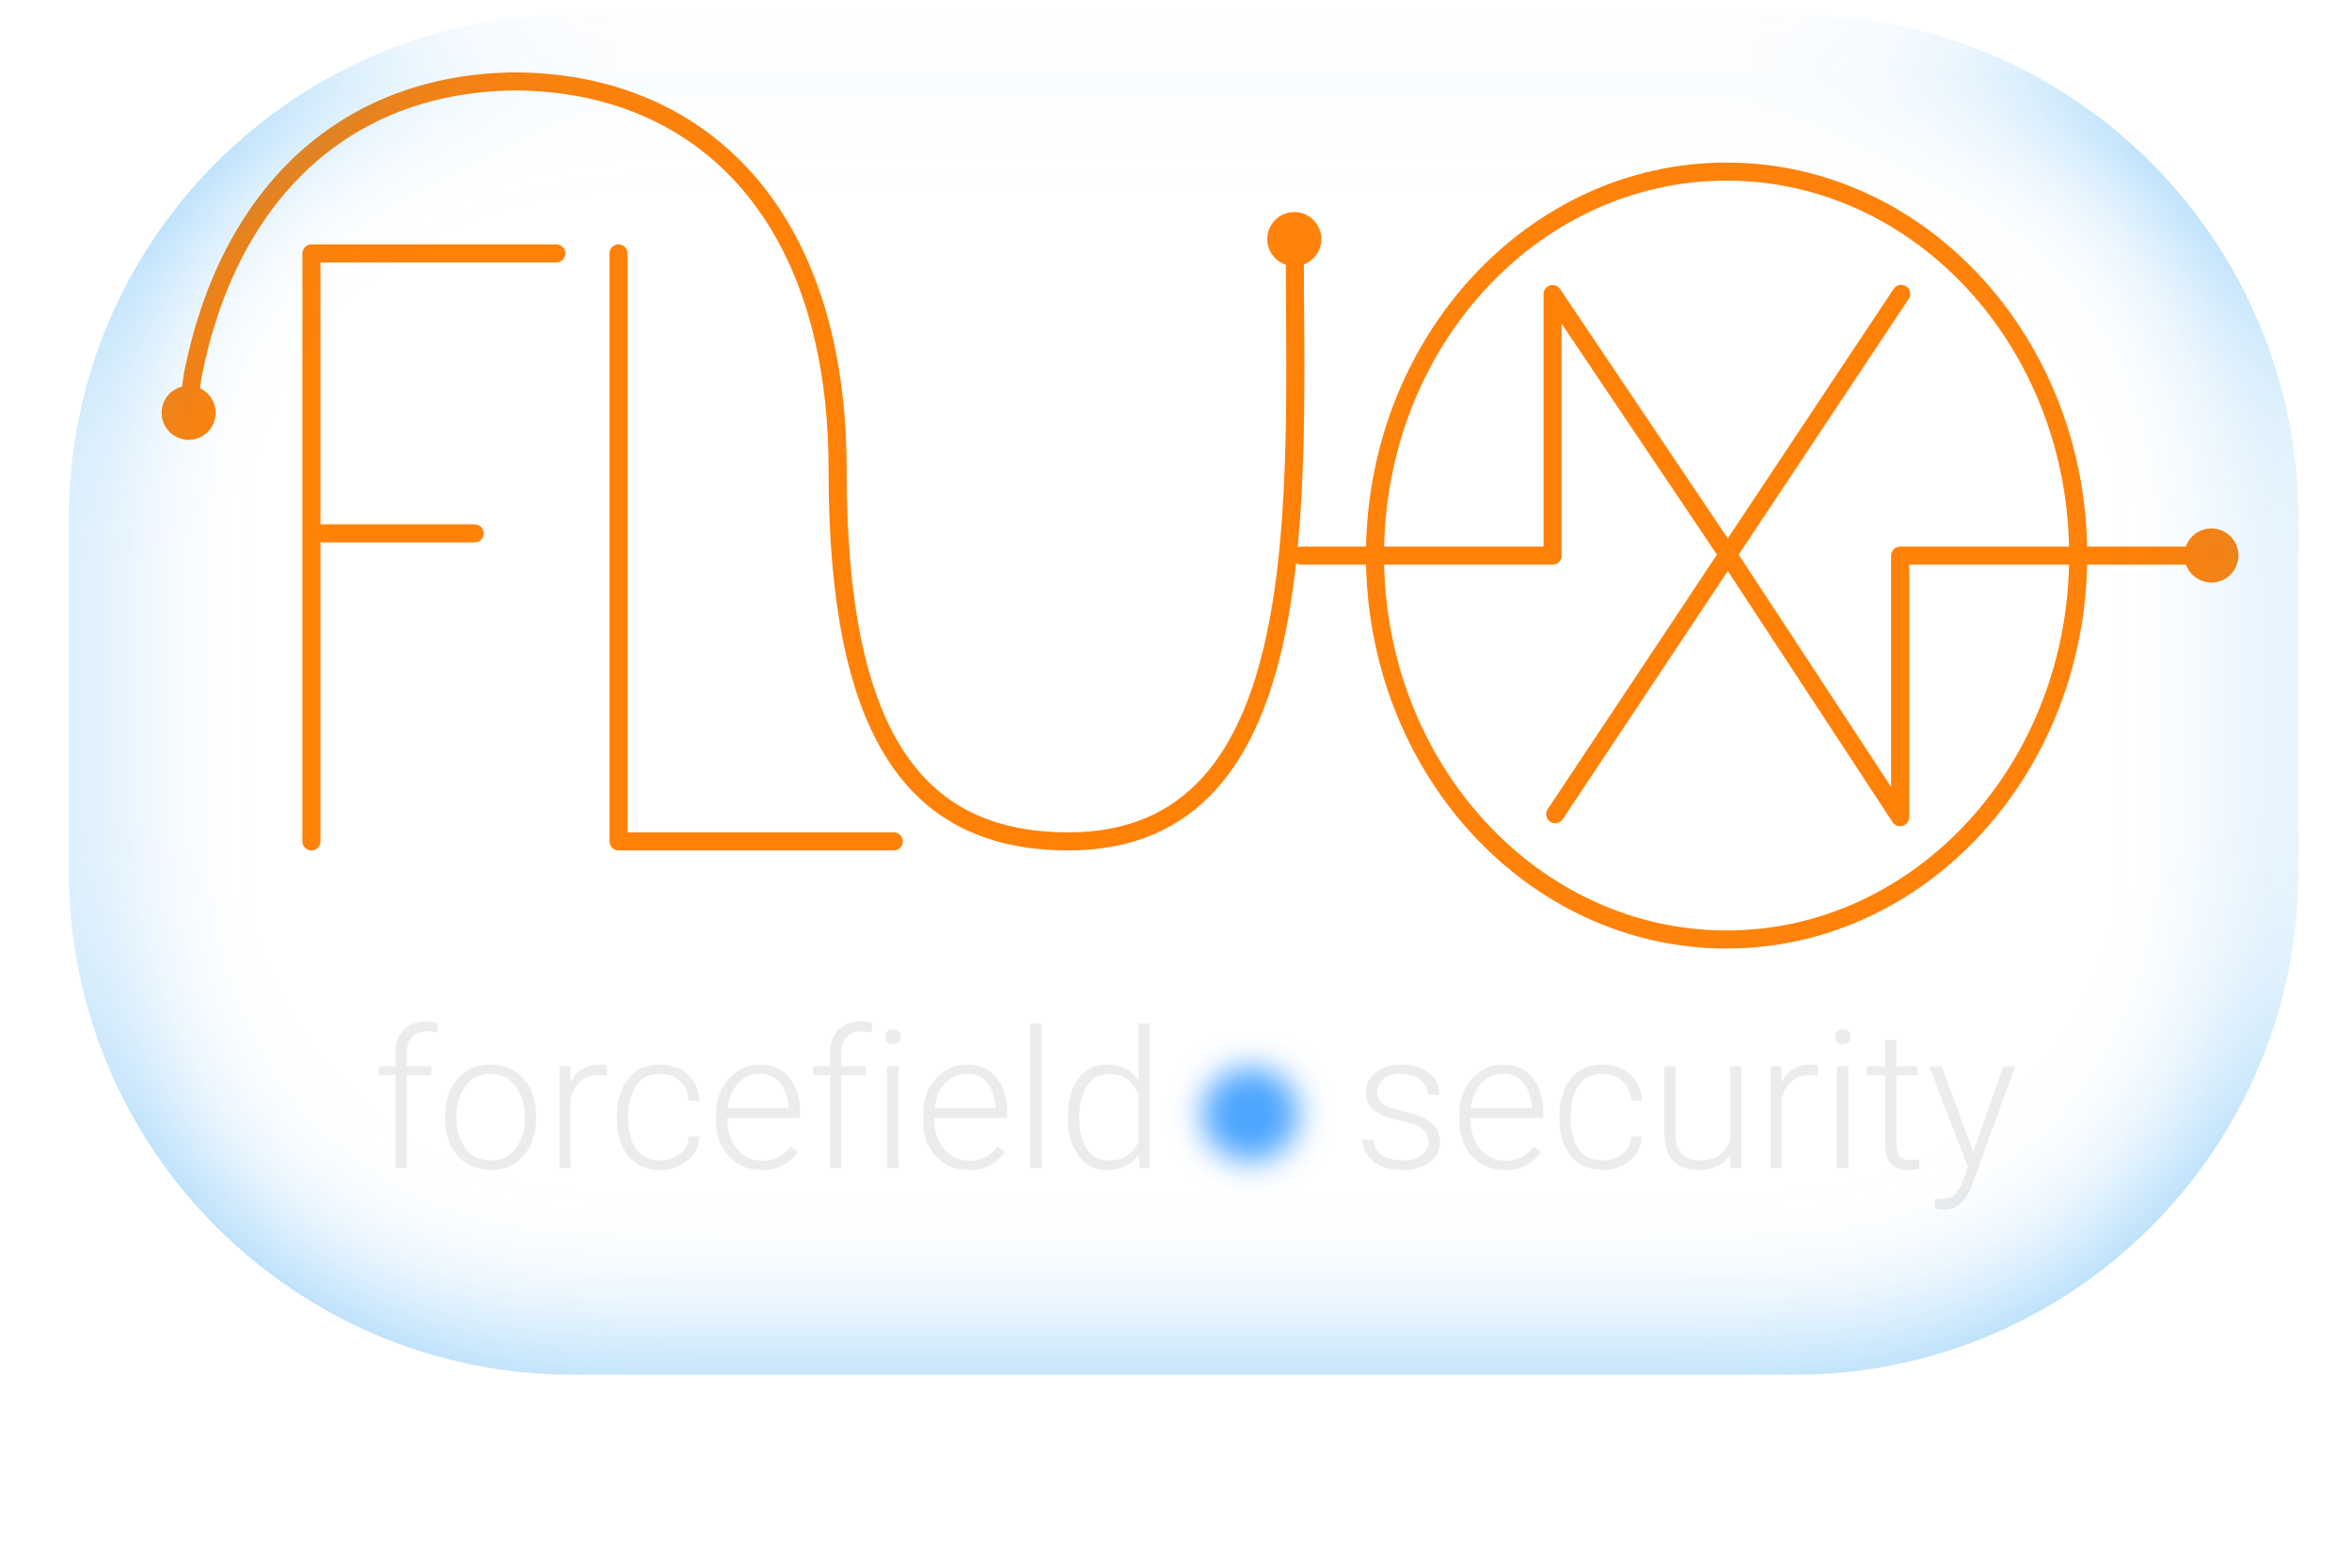
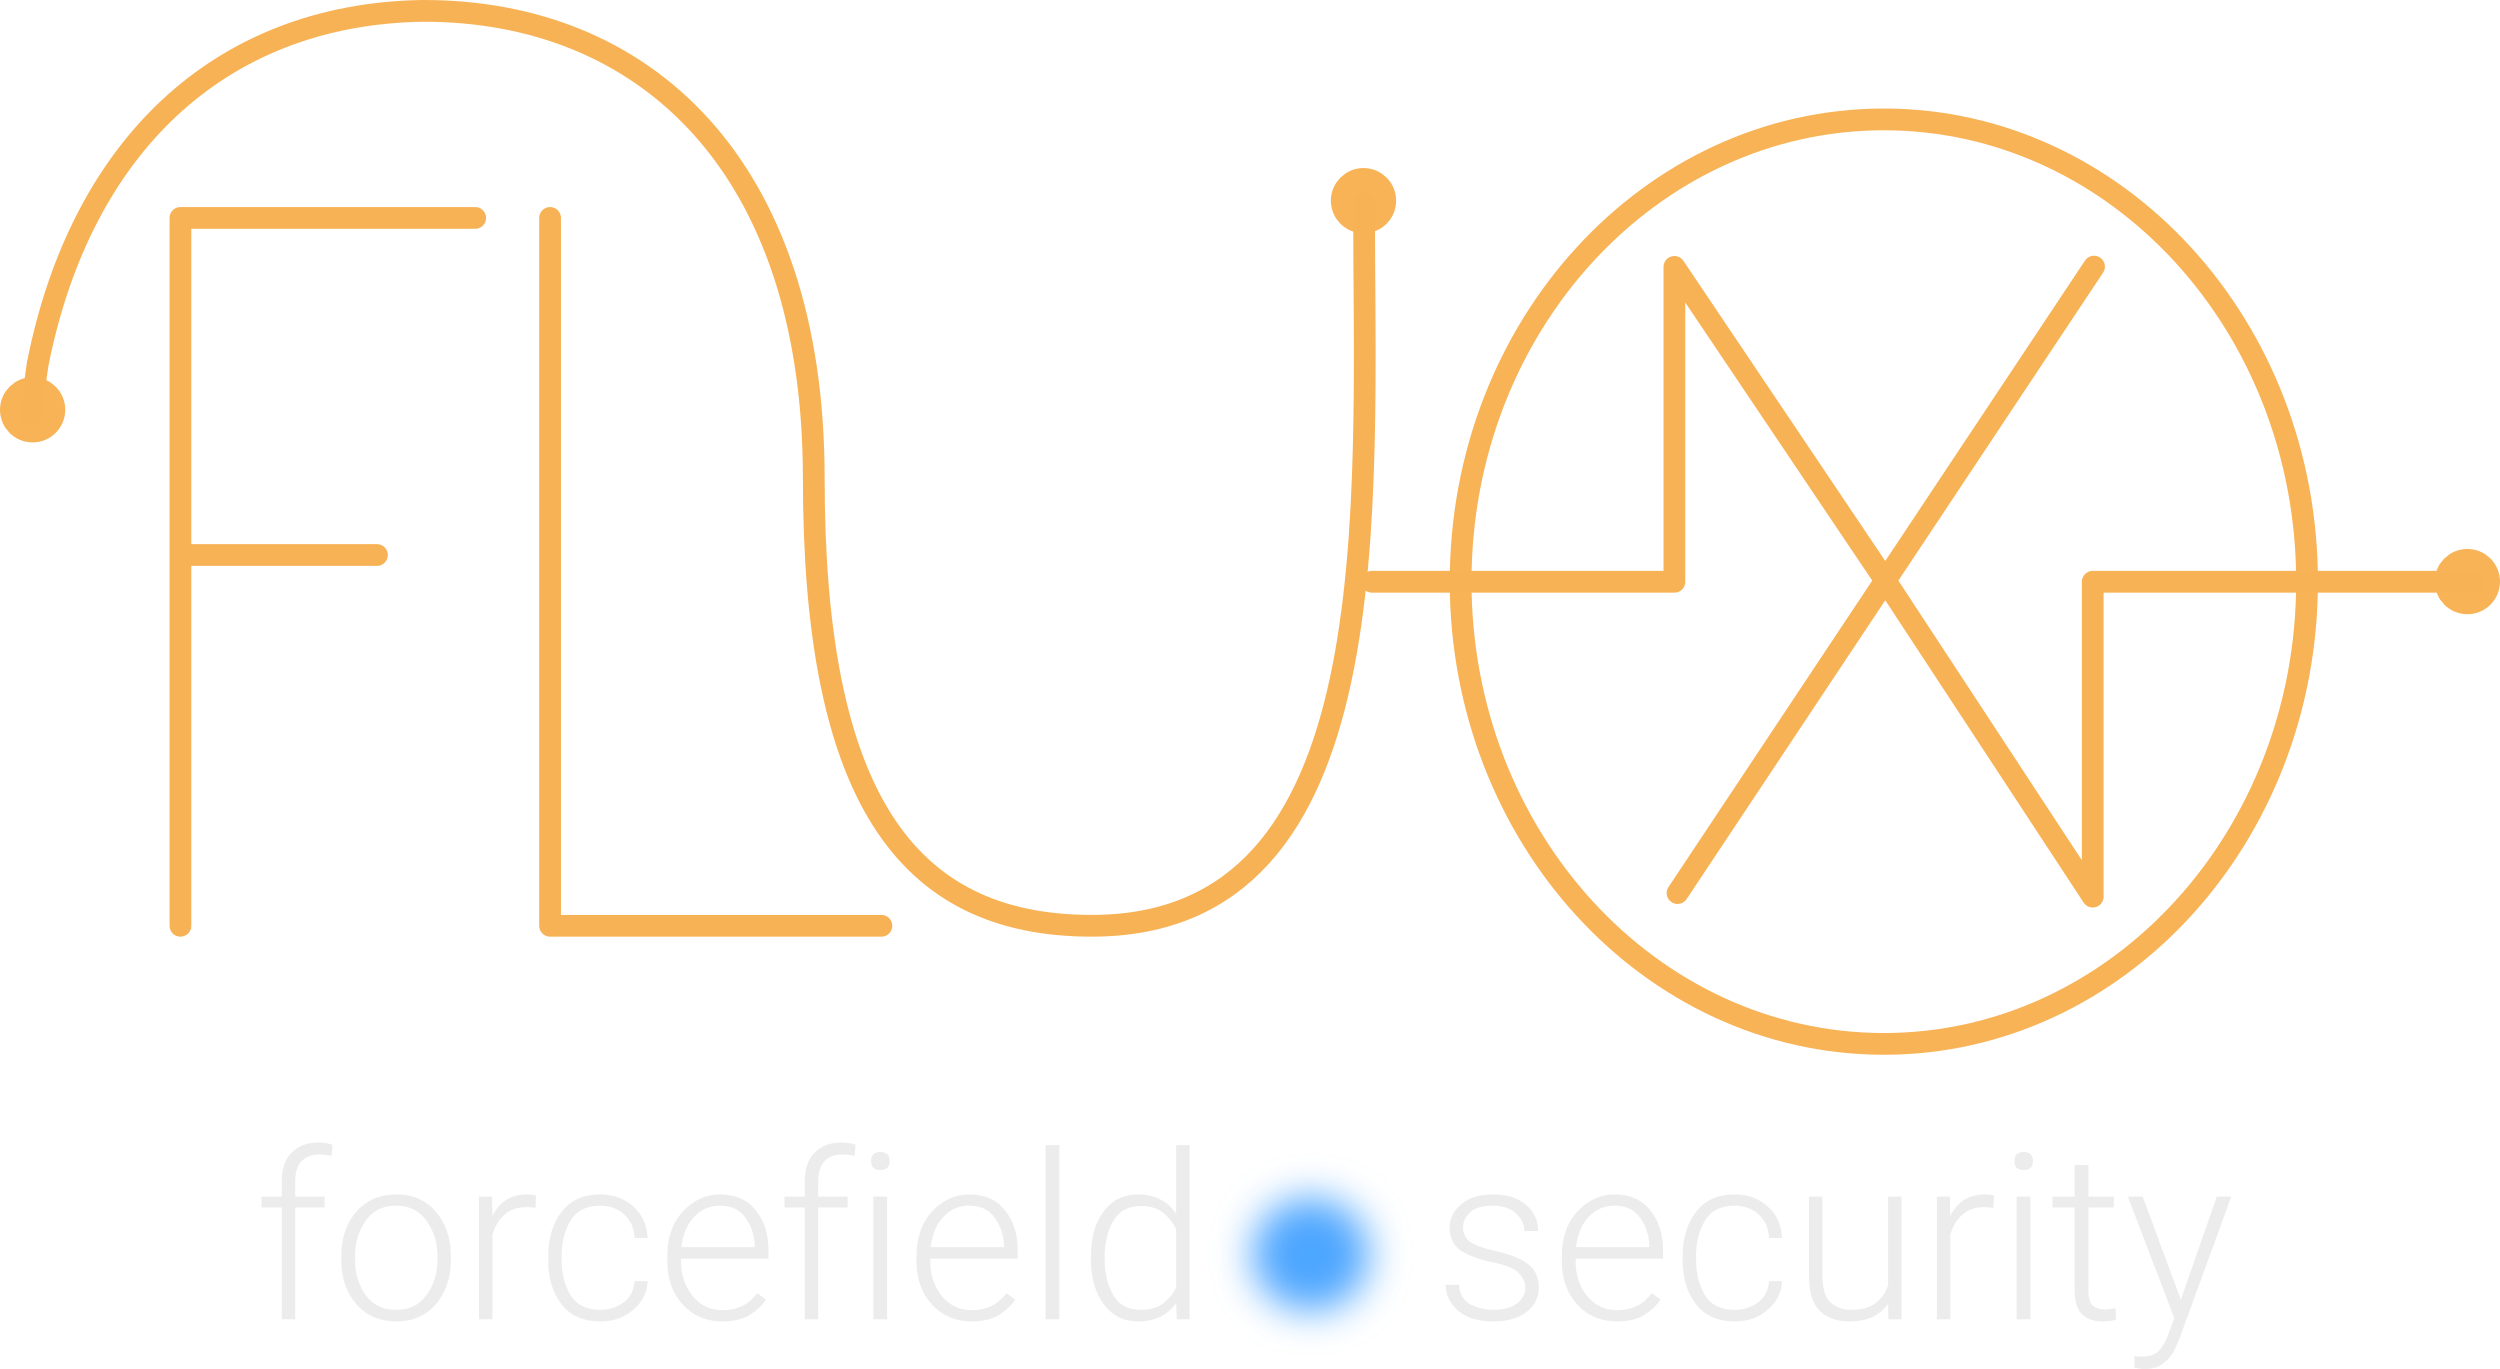
- <svg xmlns="http://www.w3.org/2000/svg" width="300" height="200" viewBox="0 0 300 200" id="svg2" version="1.1">
+ <svg xmlns="http://www.w3.org/2000/svg" width="365.277" height="200" viewBox="0 0 365.277 200" id="svg2" version="1.1">
  <defs id="defs4">
    <filter height="1.801" y="-0.4" width="1.779" x="-0.389" id="filter6020" style="color-interpolation-filters:sRGB">
      <feGaussianBlur id="feGaussianBlur6022" stdDeviation="2.426" />
    </filter>
-     <filter style="color-interpolation-filters:sRGB;" id="filter4639">
+     <filter style="color-interpolation-filters:sRGB" id="filter4639">
      <feFlood flood-opacity="0.498" flood-color="rgb(13,148,242)" result="flood" id="feFlood4641" />
      <feComposite in="flood" in2="SourceGraphic" operator="out" result="composite1" id="feComposite4643" />
      <feGaussianBlur in="composite1" stdDeviation="10.1" result="blur" id="feGaussianBlur4645" />
      <feOffset dx="0" dy="0" result="offset" id="feOffset4647" />
      <feComposite in="offset" in2="SourceGraphic" operator="in" result="composite2" id="feComposite4649" />
    </filter>
  </defs>
  <g id="layer1" transform="translate(0,-852.3622)">
-     <g id="layer1-4" transform="matrix(0.3818533,0,0,0.3818533,19.82838,839.6711)">
+     <g id="layer1-4" transform="matrix(0.5265067,0,0,0.5265072,-1.066213,822.1264)">
      <g transform="matrix(6.445378,0,0,6.445378,-1027.327,-1006.962)" id="g4193">
        <text xml:space="preserve" style="font-style:normal;font-variant:normal;font-weight:300;font-stretch:normal;font-size:10px;line-height:125%;font-family:Roboto;-inkscape-font-specification:'Roboto, Light';text-align:start;letter-spacing:0px;word-spacing:0px;writing-mode:lr-tb;text-anchor:start;opacity:0.98;fill:#ececec;fill-opacity:1;stroke:none;stroke-width:1px;stroke-linecap:butt;stroke-linejoin:miter;stroke-opacity:1" x="170.648" y="221.942" id="forcefieldSecurity ">
          <tspan id="tspan3359" x="170.648" y="221.942" style="font-style:normal;font-variant:normal;font-weight:300;font-stretch:normal;font-size:10px;line-height:125%;font-family:Roboto;-inkscape-font-specification:'Roboto, Light';text-align:start;writing-mode:lr-tb;text-anchor:start;fill:#ececec;fill-opacity:1">forcefield    security</tspan>
        </text>
        <ellipse style="opacity:0.699;fill:#007fff;fill-opacity:1;filter:url(#filter6020)" id="light" cx="294.366" cy="19.747" rx="7.477" ry="7.272" transform="matrix(0.3351703,0,0,0.3351703,117.4741,212.5302)" />
      </g>
    </g>
-     <g id="g4454" transform="matrix(0.7683599,0,0,0.7683599,17.82602,837.5336)">
-       <g id="layer1-9" transform="translate(0,-872.3621)" />
-       <path d="m 28.497,61.378 0,97.622 m 0,-97.622 40.648,0 m -40.648,46.487 27.103,0" style="fill:none;stroke:#ff8108;stroke-width:3;stroke-linecap:round;stroke-linejoin:miter;stroke-miterlimit:4;stroke-dasharray:none;stroke-opacity:1" id="path4262" />
-       <path d="m 79.475,61.378 0,97.622 m 0,0 45.698,0" style="fill:none;stroke:#ff8108;stroke-width:3;stroke-linecap:round;stroke-linejoin:miter;stroke-miterlimit:4;stroke-dasharray:none;stroke-opacity:1" id="path4264" />
-       <path id="path4322" d="m 8.005,88.7 c 0.18,-2.461 0.448,-4.841 0.799,-7.141 C 14.682,51.809 33.67,33.323 61.788,32.822 c 30.519,-0.135 54.055,21.087 54.055,64.454 0,43.366 12.373,61.724 38.333,61.724 41.486,0 37.557,-57.312 37.557,-99.725" style="fill:none;fill-rule:evenodd;stroke:#ff8108;stroke-width:3;stroke-linecap:round;stroke-linejoin:miter;stroke-miterlimit:4;stroke-dasharray:none;stroke-opacity:1" />
-       <g style="stroke:#ff8108;stroke-width:3;stroke-linecap:round;stroke-miterlimit:4;stroke-dasharray:none;stroke-opacity:1" transform="translate(-6.206897,0)" id="g4355">
-         <ellipse id="path4324" style="opacity:0.99;fill:#000000;fill-opacity:0;stroke:#ff8108;stroke-width:3;stroke-linecap:round;stroke-linejoin:miter;stroke-miterlimit:4;stroke-dasharray:none;stroke-opacity:1" cy="111.54" cx="269.628" rx="58.367" ry="63.75" />
+     <g id="g4454" transform="matrix(1.059429,0,0,1.05943,-3.827106,819.1792)" style="fill:none;fill-opacity:1;stroke:#f7b255;stroke-opacity:1">
+       <path d="m 28.497,61.378 0,97.622 m 0,-97.622 40.648,0 m -40.648,46.487 27.103,0" style="fill:none;fill-opacity:1;stroke:#f7b255;stroke-width:3;stroke-linecap:round;stroke-linejoin:miter;stroke-miterlimit:4;stroke-dasharray:none;stroke-opacity:1" id="path4262" />
+       <path d="m 79.475,61.378 0,97.622 m 0,0 45.698,0" style="fill:none;fill-opacity:1;stroke:#f7b255;stroke-width:3;stroke-linecap:round;stroke-linejoin:miter;stroke-miterlimit:4;stroke-dasharray:none;stroke-opacity:1" id="path4264" />
+       <path id="path4322" d="m 8.005,88.7 c 0.18,-2.461 0.448,-4.841 0.799,-7.141 C 14.682,51.809 33.67,33.323 61.788,32.822 c 30.519,-0.135 54.055,21.087 54.055,64.454 0,43.366 12.373,61.724 38.333,61.724 41.486,0 37.557,-57.312 37.557,-99.725" style="fill:none;fill-opacity:1;fill-rule:evenodd;stroke:#f7b255;stroke-width:3;stroke-linecap:round;stroke-linejoin:miter;stroke-miterlimit:4;stroke-dasharray:none;stroke-opacity:1" />
+       <g style="fill:none;fill-opacity:1;stroke:#f7b255;stroke-width:3;stroke-linecap:round;stroke-miterlimit:4;stroke-dasharray:none;stroke-opacity:1" transform="translate(-6.206897,0)" id="g4355">
+         <ellipse id="path4324" style="opacity:0.99;fill:none;fill-opacity:1;stroke:#f7b255;stroke-width:3;stroke-linecap:round;stroke-linejoin:miter;stroke-miterlimit:4;stroke-dasharray:none;stroke-opacity:1" cy="111.54" cx="269.628" rx="58.367" ry="63.75" />
      </g>
-       <path id="path4330" d="m 192.802,111.555 41.735,0 m 0,0 0,-43.425 29.187,43.404 28.508,43.446 0,-43.425 m 0,0 52.64,0" style="fill:none;fill-rule:evenodd;stroke:#ff8108;stroke-width:3;stroke-linecap:round;stroke-linejoin:round;stroke-miterlimit:4;stroke-dasharray:none;stroke-opacity:1" />
-       <path id="path4359" d="M 292.41,68.092 234.971,154.489" style="fill:none;fill-rule:evenodd;stroke:#ff8108;stroke-width:3;stroke-linecap:round;stroke-linejoin:round;stroke-miterlimit:4;stroke-dasharray:none;stroke-opacity:1" />
-       <circle r="2.25" cy="58.997" cx="191.659" id="path4369-3" style="opacity:0.99;fill:#ff8108;fill-opacity:1;stroke:#ff8108;stroke-width:4.5;stroke-linecap:round;stroke-linejoin:round;stroke-miterlimit:4;stroke-dasharray:none;stroke-opacity:1" />
-       <circle r="2.25" cy="87.838" cx="8.112" id="path4369-3-8" style="opacity:0.99;fill:#ff8108;fill-opacity:1;stroke:#ff8108;stroke-width:4.5;stroke-linecap:round;stroke-linejoin:round;stroke-miterlimit:4;stroke-dasharray:none;stroke-opacity:1" />
-       <circle r="2.25" cy="111.53" cx="343.899" id="path4369-3-9" style="opacity:0.99;fill:#ff8108;fill-opacity:1;stroke:#ff8108;stroke-width:4.5;stroke-linecap:round;stroke-linejoin:round;stroke-miterlimit:4;stroke-dasharray:none;stroke-opacity:1" />
+       <path id="path4330" d="m 192.802,111.555 41.735,0 m 0,0 0,-43.425 29.187,43.404 28.508,43.446 0,-43.425 m 0,0 52.64,0" style="fill:none;fill-opacity:1;fill-rule:evenodd;stroke:#f7b255;stroke-width:3;stroke-linecap:round;stroke-linejoin:round;stroke-miterlimit:4;stroke-dasharray:none;stroke-opacity:1" />
+       <path id="path4359" d="M 292.41,68.092 234.971,154.489" style="fill:none;fill-opacity:1;fill-rule:evenodd;stroke:#f7b255;stroke-width:3;stroke-linecap:round;stroke-linejoin:round;stroke-miterlimit:4;stroke-dasharray:none;stroke-opacity:1" />
+       <circle r="2.25" cy="58.997" cx="191.659" id="path4369-3" style="opacity:0.99;fill:none;fill-opacity:1;stroke:#f7b255;stroke-width:4.5;stroke-linecap:round;stroke-linejoin:round;stroke-miterlimit:4;stroke-dasharray:none;stroke-opacity:1" />
+       <circle r="2.25" cy="87.838" cx="8.112" id="path4369-3-8" style="opacity:0.99;fill:none;fill-opacity:1;stroke:#f7b255;stroke-width:4.5;stroke-linecap:round;stroke-linejoin:round;stroke-miterlimit:4;stroke-dasharray:none;stroke-opacity:1" />
+       <circle r="2.25" cy="111.53" cx="343.899" id="path4369-3-9" style="opacity:0.99;fill:none;fill-opacity:1;stroke:#f7b255;stroke-width:4.5;stroke-linecap:round;stroke-linejoin:round;stroke-miterlimit:4;stroke-dasharray:none;stroke-opacity:1" />
    </g>
-     <rect style="opacity:1;fill:#7a7a7a;fill-opacity:1;stroke:none;stroke-width:1.081;stroke-linejoin:round;stroke-miterlimit:4;stroke-dasharray:none;stroke-opacity:1;filter:url(#filter4639)" id="rect4467" width="284.402" height="173.518" x="8.769" y="854.234" ry="64.338" />
  </g>
</svg>
